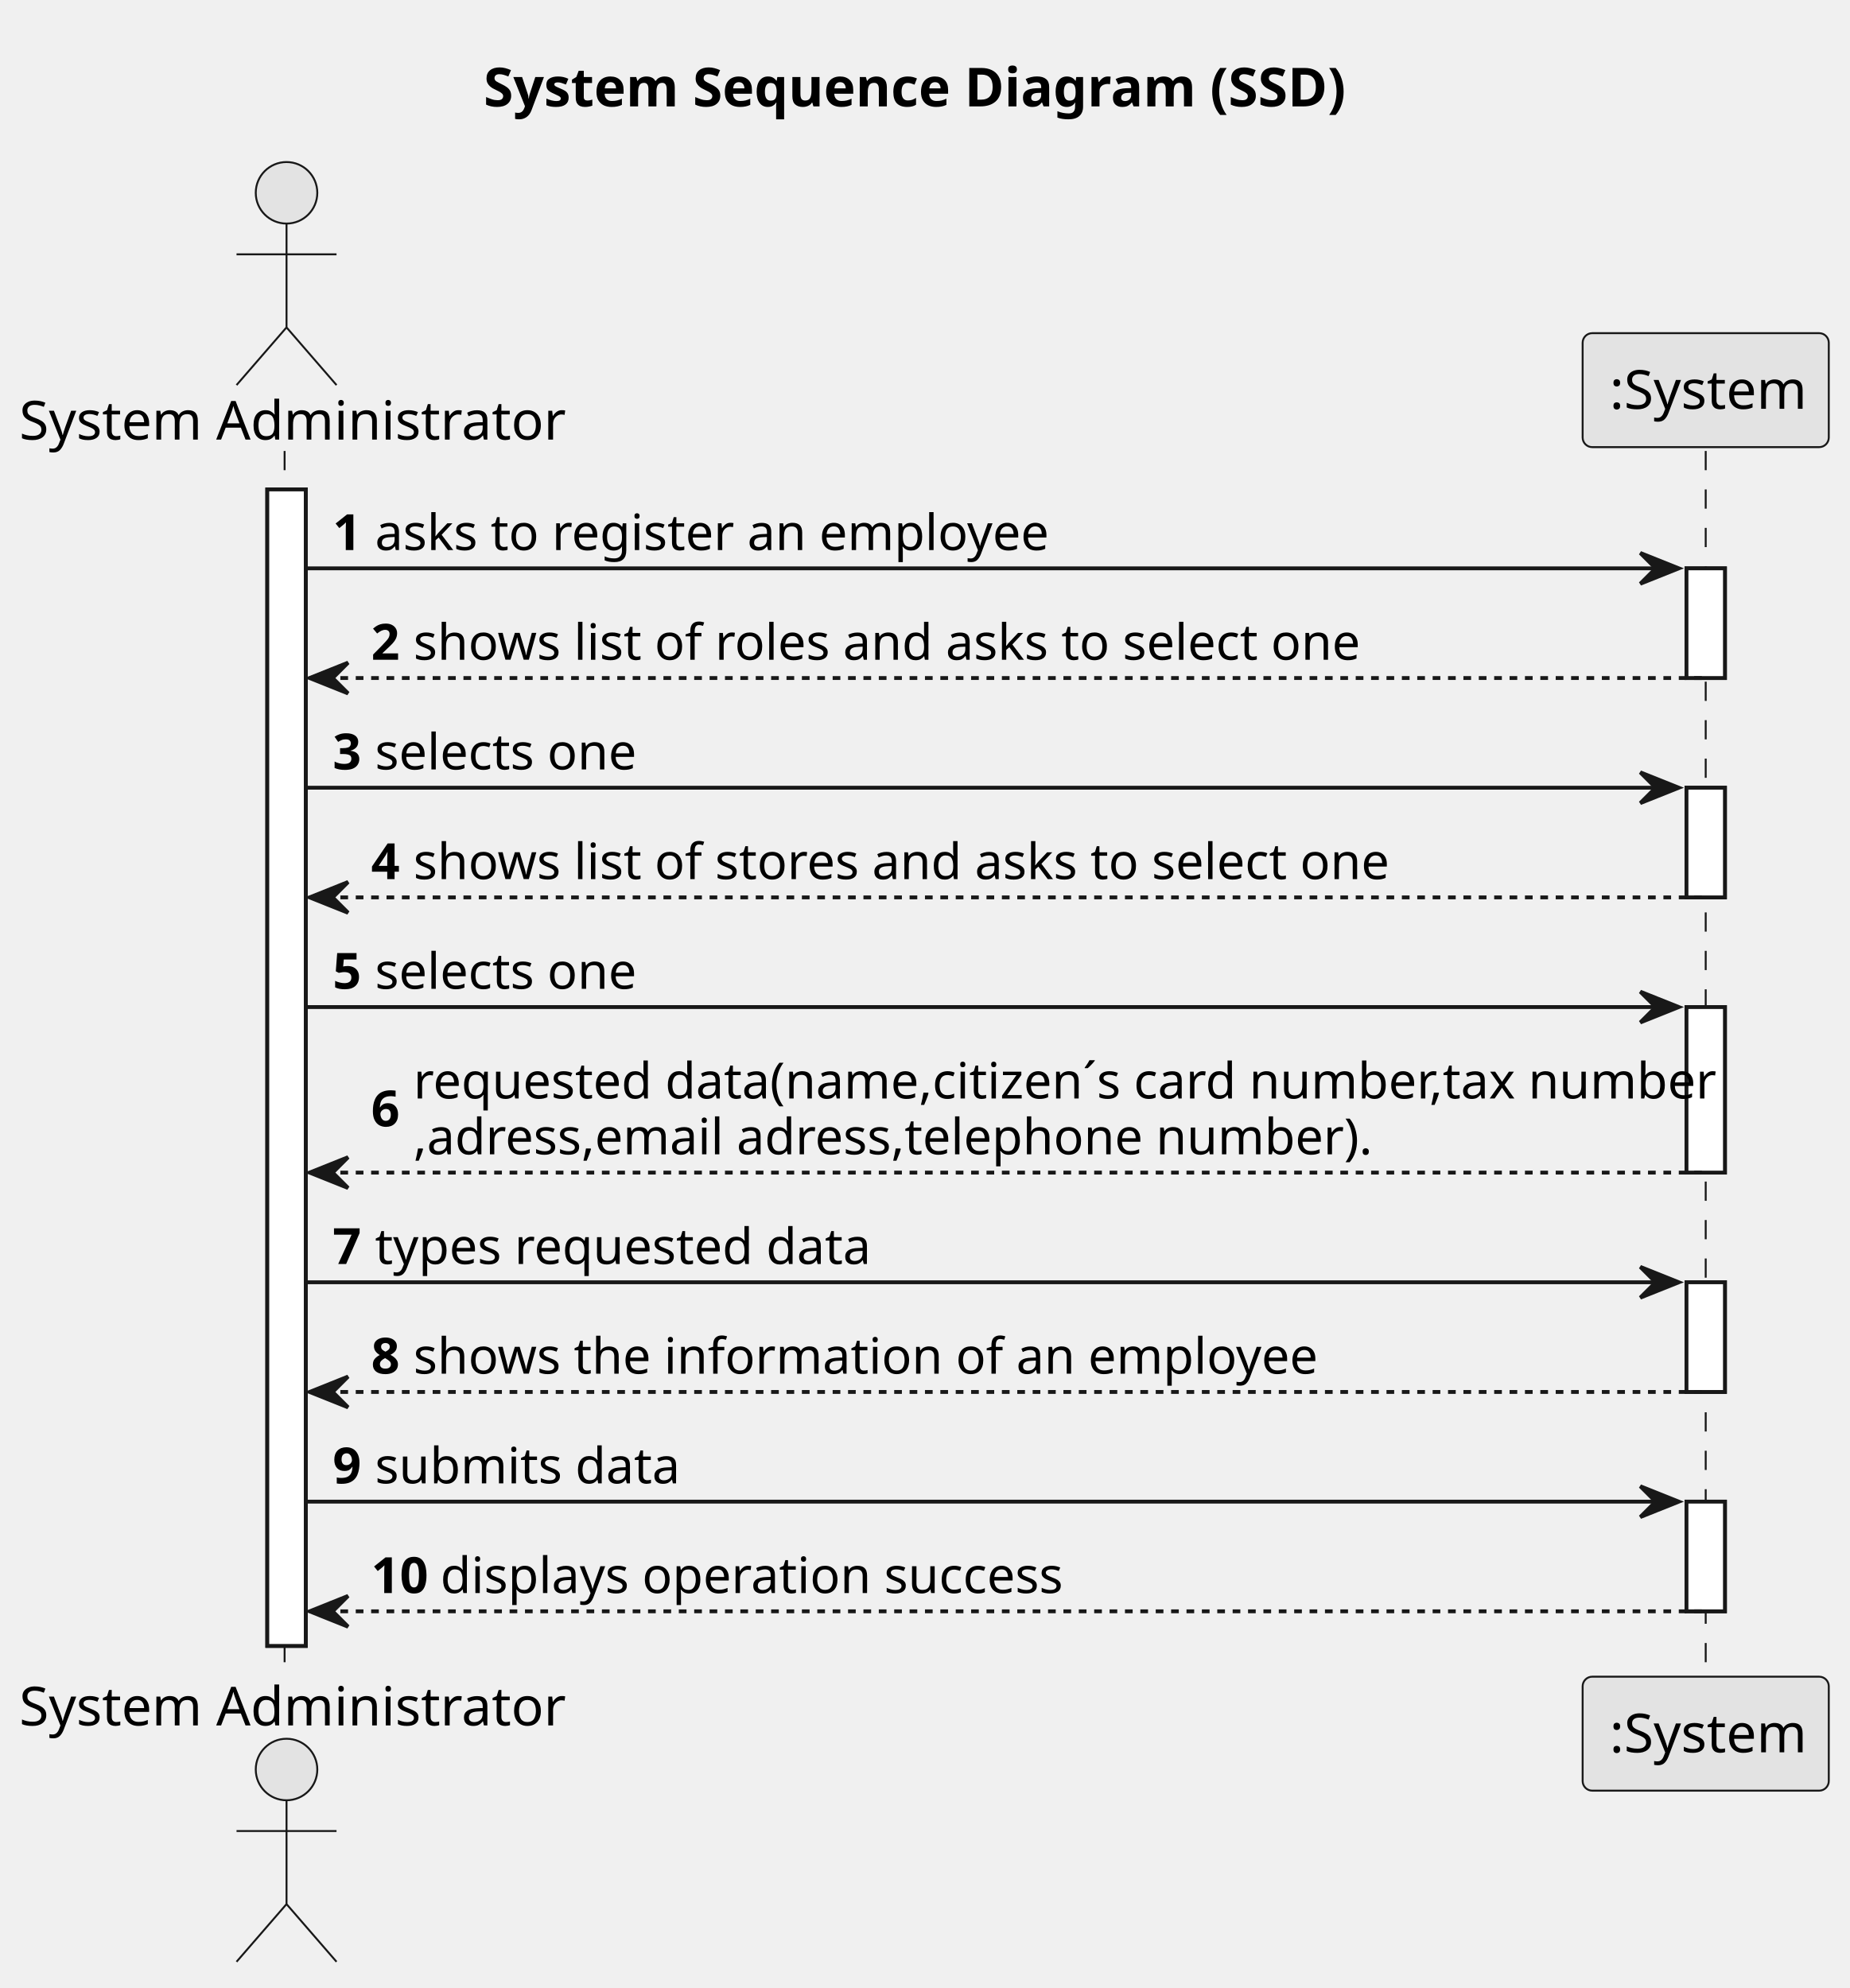
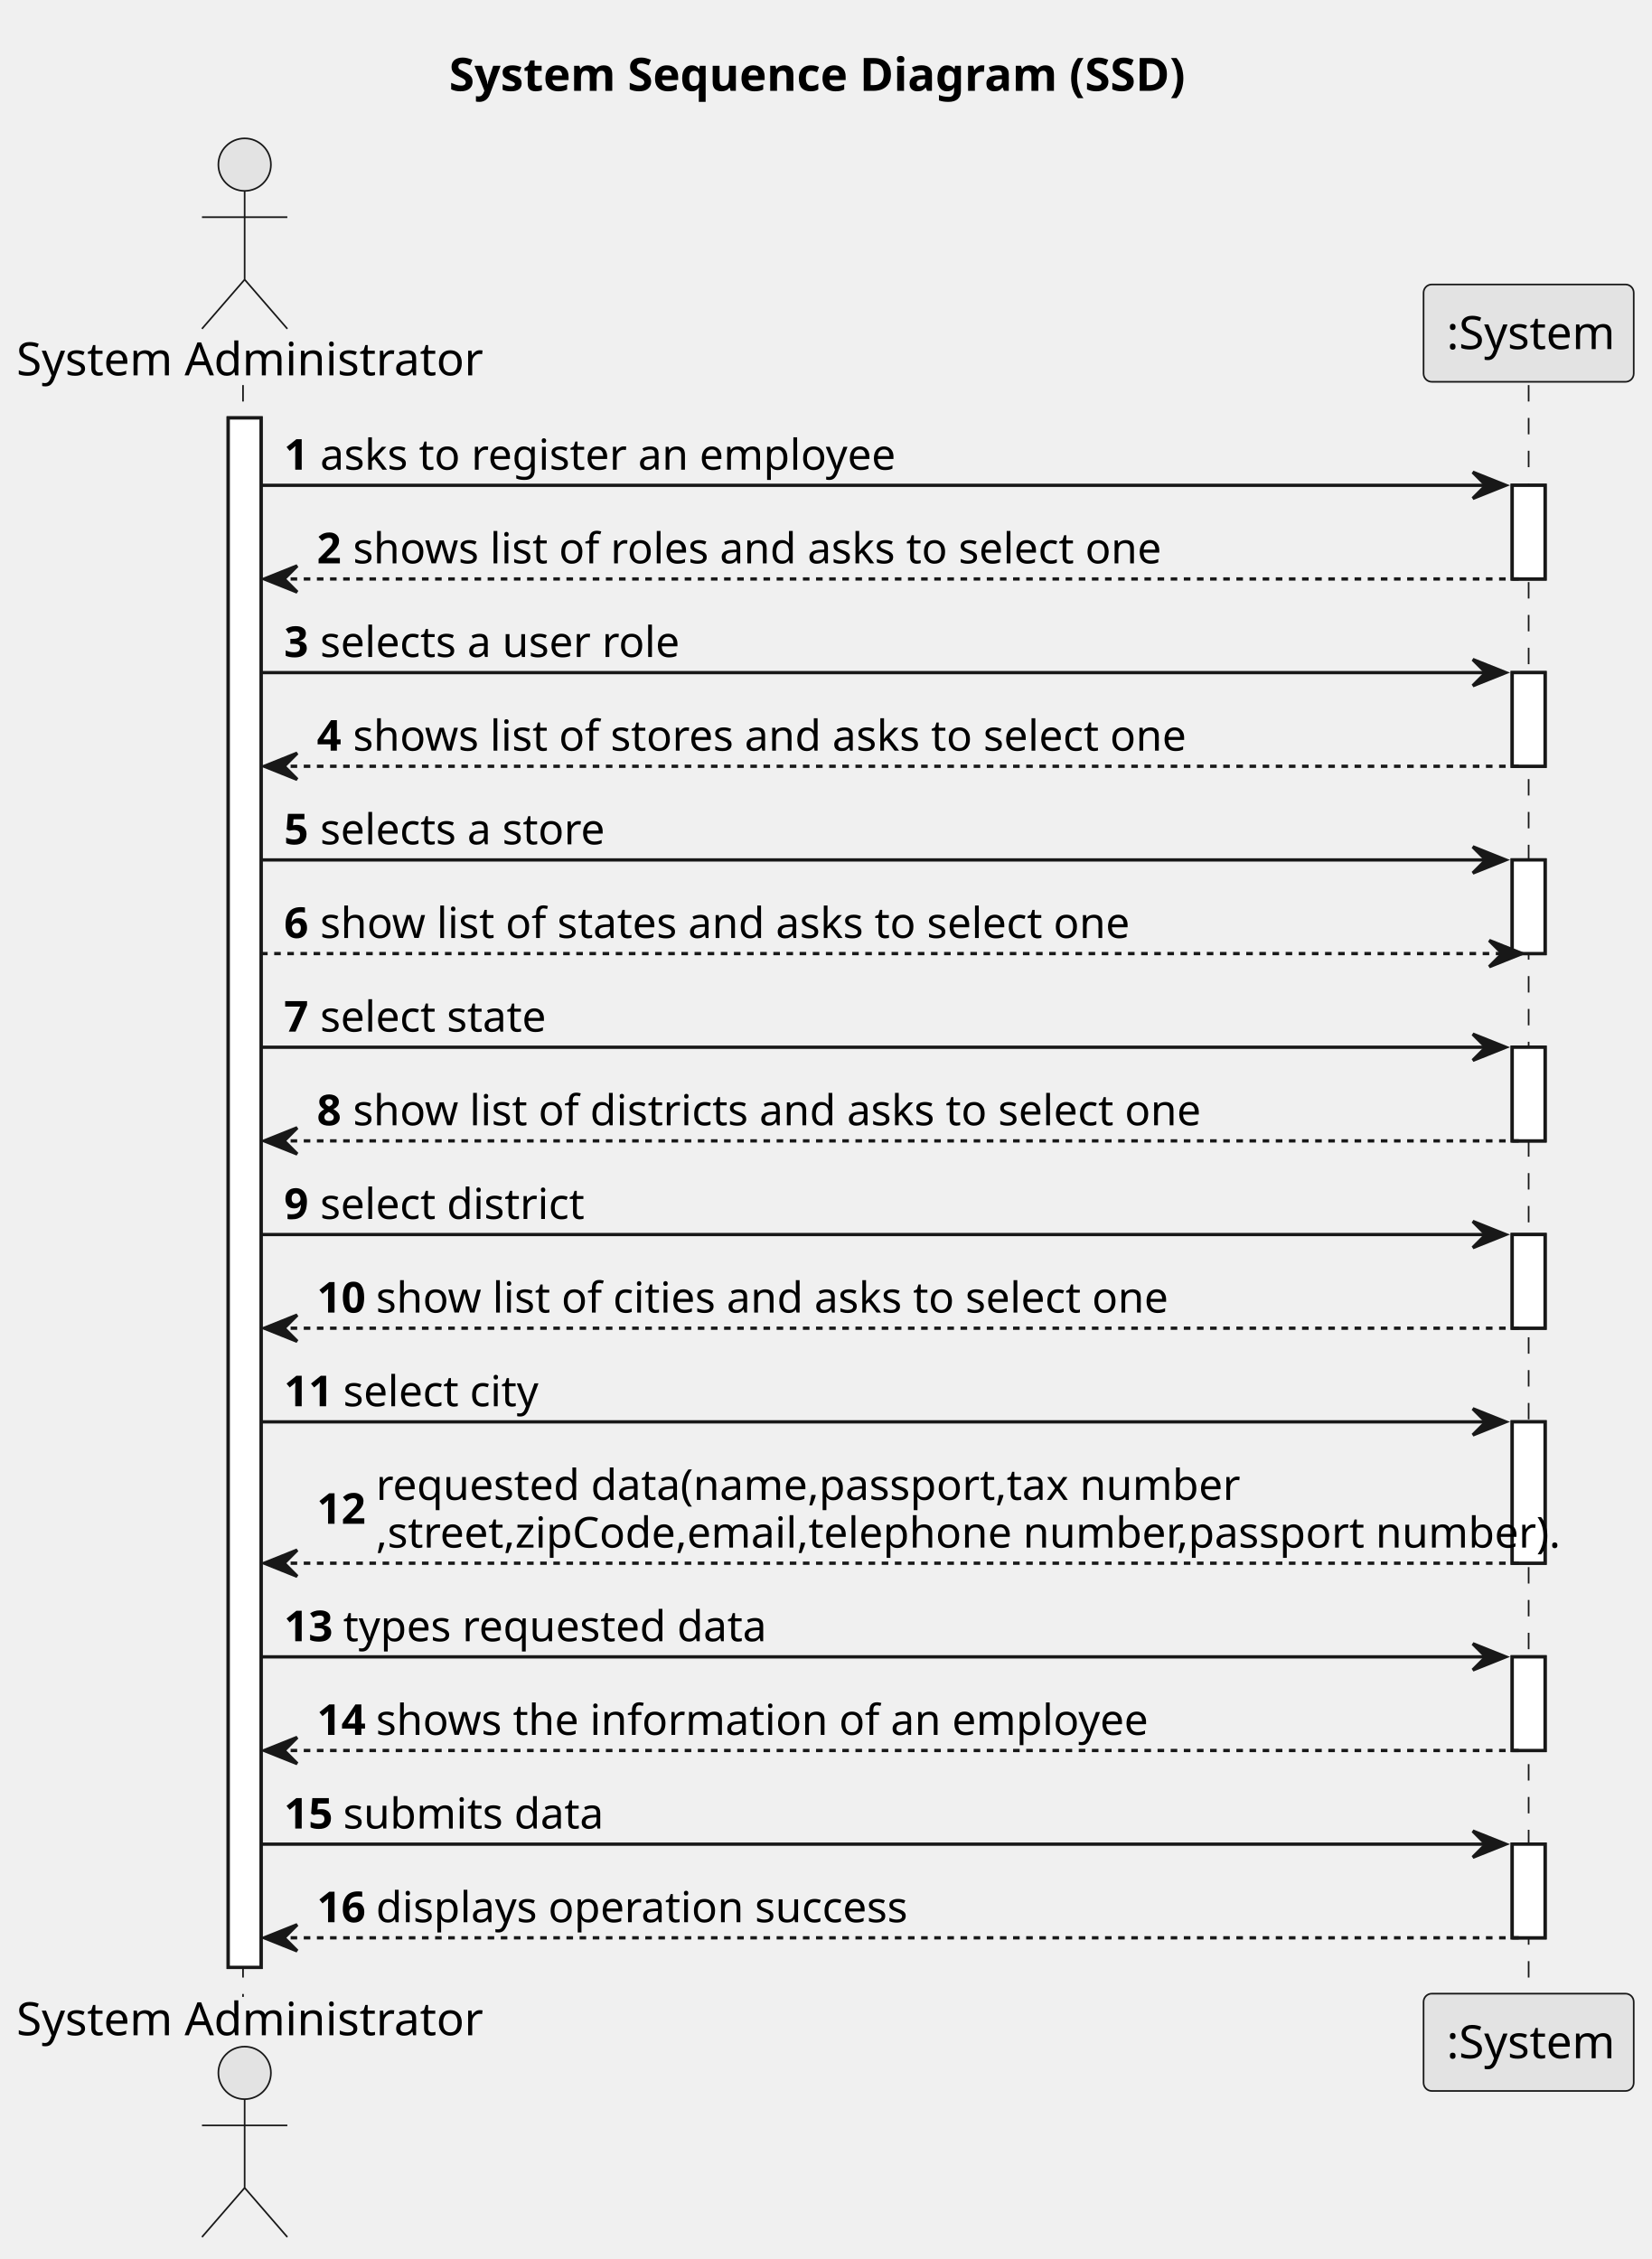
- <svg xmlns="http://www.w3.org/2000/svg" contentStyleType="text/css" height="517px" preserveAspectRatio="none" style="width:481px;height:517px;background:#FFFFFF;" version="1.1" viewBox="0 0 481 517" width="481px" zoomAndPan="magnify">
+ <svg xmlns="http://www.w3.org/2000/svg" contentStyleType="text/css" height="688px" preserveAspectRatio="none" style="width:503px;height:688px;background:#FFFFFF;" version="1.1" viewBox="0 0 503 688" width="503px" zoomAndPan="magnify">
  <defs />
  <g>
-     <text fill="#000000" font-family="sans-serif" font-size="14" font-weight="bold" lengthAdjust="spacing" textLength="228" x="125.75" y="27.674">System Sequence Diagram (SSD)</text>
-     <rect fill="#FFFFFF" height="300.758" style="stroke:#181818;stroke-width:1.0;" width="10" x="69.5" y="127.281" />
-     <rect fill="#FFFFFF" height="28.523" style="stroke:#181818;stroke-width:1.0;" width="10" x="438.5" y="147.805" />
-     <rect fill="#FFFFFF" height="28.523" style="stroke:#181818;stroke-width:1.0;" width="10" x="438.5" y="204.852" />
-     <rect fill="#FFFFFF" height="43.047" style="stroke:#181818;stroke-width:1.0;" width="10" x="438.5" y="261.898" />
-     <rect fill="#FFFFFF" height="28.523" style="stroke:#181818;stroke-width:1.0;" width="10" x="438.5" y="333.469" />
-     <rect fill="#FFFFFF" height="28.523" style="stroke:#181818;stroke-width:1.0;" width="10" x="438.5" y="390.516" />
-     <line style="stroke:#181818;stroke-width:0.5;stroke-dasharray:5.0,5.0;" x1="74" x2="74" y1="117.281" y2="437.039" />
-     <line style="stroke:#181818;stroke-width:0.5;stroke-dasharray:5.0,5.0;" x1="443.5" x2="443.5" y1="117.281" y2="437.039" />
+     <text fill="#000000" font-family="sans-serif" font-size="14" font-weight="bold" lengthAdjust="spacing" textLength="228" x="136.75" y="27.674">System Sequence Diagram (SSD)</text>
+     <rect fill="#FFFFFF" height="471.898" style="stroke:#181818;stroke-width:1.0;" width="10" x="69.5" y="127.281" />
+     <rect fill="#FFFFFF" height="28.523" style="stroke:#181818;stroke-width:1.0;" width="10" x="460.5" y="147.805" />
+     <rect fill="#FFFFFF" height="28.523" style="stroke:#181818;stroke-width:1.0;" width="10" x="460.5" y="204.852" />
+     <rect fill="#FFFFFF" height="28.523" style="stroke:#181818;stroke-width:1.0;" width="10" x="460.5" y="261.898" />
+     <rect fill="#FFFFFF" height="28.523" style="stroke:#181818;stroke-width:1.0;" width="10" x="460.5" y="318.945" />
+     <rect fill="#FFFFFF" height="28.523" style="stroke:#181818;stroke-width:1.0;" width="10" x="460.5" y="375.992" />
+     <rect fill="#FFFFFF" height="43.047" style="stroke:#181818;stroke-width:1.0;" width="10" x="460.5" y="433.039" />
+     <rect fill="#FFFFFF" height="28.523" style="stroke:#181818;stroke-width:1.0;" width="10" x="460.5" y="504.609" />
+     <rect fill="#FFFFFF" height="28.523" style="stroke:#181818;stroke-width:1.0;" width="10" x="460.5" y="561.656" />
+     <line style="stroke:#181818;stroke-width:0.5;stroke-dasharray:5.0,5.0;" x1="74" x2="74" y1="117.281" y2="608.18" />
+     <line style="stroke:#181818;stroke-width:0.5;stroke-dasharray:5.0,5.0;" x1="465.5" x2="465.5" y1="117.281" y2="608.18" />
    <text fill="#000000" font-family="sans-serif" font-size="14" lengthAdjust="spacing" textLength="133" x="5" y="114.314">System Administrator</text>
    <ellipse cx="74.5" cy="50.141" fill="#E3E3E3" rx="8" ry="8" style="stroke:#181818;stroke-width:0.5;" />
    <path d="M74.5,58.141 L74.5,85.141 M61.5,66.141 L87.5,66.141 M74.5,85.141 L61.5,100.141 M74.5,85.141 L87.5,100.141 " fill="none" style="stroke:#181818;stroke-width:0.5;" />
-     <text fill="#000000" font-family="sans-serif" font-size="14" lengthAdjust="spacing" textLength="133" x="5" y="448.713">System Administrator</text>
-     <ellipse cx="74.5" cy="460.18" fill="#E3E3E3" rx="8" ry="8" style="stroke:#181818;stroke-width:0.5;" />
-     <path d="M74.5,468.18 L74.5,495.18 M61.5,476.18 L87.5,476.18 M74.5,495.18 L61.5,510.18 M74.5,495.18 L87.5,510.18 " fill="none" style="stroke:#181818;stroke-width:0.5;" />
-     <rect fill="#E3E3E3" height="29.641" rx="2.5" ry="2.5" style="stroke:#181818;stroke-width:0.5;" width="64" x="411.5" y="86.641" />
-     <text fill="#000000" font-family="sans-serif" font-size="14" lengthAdjust="spacing" textLength="50" x="418.5" y="106.314">:System</text>
-     <rect fill="#E3E3E3" height="29.641" rx="2.5" ry="2.5" style="stroke:#181818;stroke-width:0.5;" width="64" x="411.5" y="436.039" />
-     <text fill="#000000" font-family="sans-serif" font-size="14" lengthAdjust="spacing" textLength="50" x="418.5" y="455.713">:System</text>
-     <rect fill="#FFFFFF" height="300.758" style="stroke:#181818;stroke-width:1.0;" width="10" x="69.5" y="127.281" />
-     <rect fill="#FFFFFF" height="28.523" style="stroke:#181818;stroke-width:1.0;" width="10" x="438.5" y="147.805" />
-     <rect fill="#FFFFFF" height="28.523" style="stroke:#181818;stroke-width:1.0;" width="10" x="438.5" y="204.852" />
-     <rect fill="#FFFFFF" height="43.047" style="stroke:#181818;stroke-width:1.0;" width="10" x="438.5" y="261.898" />
-     <rect fill="#FFFFFF" height="28.523" style="stroke:#181818;stroke-width:1.0;" width="10" x="438.5" y="333.469" />
-     <rect fill="#FFFFFF" height="28.523" style="stroke:#181818;stroke-width:1.0;" width="10" x="438.5" y="390.516" />
-     <polygon fill="#181818" points="426.5,143.805,436.5,147.805,426.5,151.805,430.5,147.805" style="stroke:#181818;stroke-width:1.0;" />
-     <line style="stroke:#181818;stroke-width:1.0;" x1="79.5" x2="432.5" y1="147.805" y2="147.805" />
+     <text fill="#000000" font-family="sans-serif" font-size="14" lengthAdjust="spacing" textLength="133" x="5" y="619.854">System Administrator</text>
+     <ellipse cx="74.5" cy="631.32" fill="#E3E3E3" rx="8" ry="8" style="stroke:#181818;stroke-width:0.5;" />
+     <path d="M74.5,639.32 L74.5,666.32 M61.5,647.32 L87.5,647.32 M74.5,666.32 L61.5,681.32 M74.5,666.32 L87.5,681.32 " fill="none" style="stroke:#181818;stroke-width:0.5;" />
+     <rect fill="#E3E3E3" height="29.641" rx="2.5" ry="2.5" style="stroke:#181818;stroke-width:0.5;" width="64" x="433.5" y="86.641" />
+     <text fill="#000000" font-family="sans-serif" font-size="14" lengthAdjust="spacing" textLength="50" x="440.5" y="106.314">:System</text>
+     <rect fill="#E3E3E3" height="29.641" rx="2.5" ry="2.5" style="stroke:#181818;stroke-width:0.5;" width="64" x="433.5" y="607.18" />
+     <text fill="#000000" font-family="sans-serif" font-size="14" lengthAdjust="spacing" textLength="50" x="440.5" y="626.854">:System</text>
+     <rect fill="#FFFFFF" height="471.898" style="stroke:#181818;stroke-width:1.0;" width="10" x="69.5" y="127.281" />
+     <rect fill="#FFFFFF" height="28.523" style="stroke:#181818;stroke-width:1.0;" width="10" x="460.5" y="147.805" />
+     <rect fill="#FFFFFF" height="28.523" style="stroke:#181818;stroke-width:1.0;" width="10" x="460.5" y="204.852" />
+     <rect fill="#FFFFFF" height="28.523" style="stroke:#181818;stroke-width:1.0;" width="10" x="460.5" y="261.898" />
+     <rect fill="#FFFFFF" height="28.523" style="stroke:#181818;stroke-width:1.0;" width="10" x="460.5" y="318.945" />
+     <rect fill="#FFFFFF" height="28.523" style="stroke:#181818;stroke-width:1.0;" width="10" x="460.5" y="375.992" />
+     <rect fill="#FFFFFF" height="43.047" style="stroke:#181818;stroke-width:1.0;" width="10" x="460.5" y="433.039" />
+     <rect fill="#FFFFFF" height="28.523" style="stroke:#181818;stroke-width:1.0;" width="10" x="460.5" y="504.609" />
+     <rect fill="#FFFFFF" height="28.523" style="stroke:#181818;stroke-width:1.0;" width="10" x="460.5" y="561.656" />
+     <polygon fill="#181818" points="448.5,143.805,458.5,147.805,448.5,151.805,452.5,147.805" style="stroke:#181818;stroke-width:1.0;" />
+     <line style="stroke:#181818;stroke-width:1.0;" x1="79.5" x2="454.5" y1="147.805" y2="147.805" />
    <text fill="#000000" font-family="sans-serif" font-size="13" font-weight="bold" lengthAdjust="spacing" textLength="7" x="86.5" y="143.05">1</text>
    <text fill="#000000" font-family="sans-serif" font-size="13" lengthAdjust="spacing" textLength="168" x="97.5" y="143.05">asks to register an employee</text>
    <polygon fill="#181818" points="90.5,172.328,80.5,176.328,90.5,180.328,86.5,176.328" style="stroke:#181818;stroke-width:1.0;" />
-     <line style="stroke:#181818;stroke-width:1.0;stroke-dasharray:2.0,2.0;" x1="84.5" x2="442.5" y1="176.328" y2="176.328" />
+     <line style="stroke:#181818;stroke-width:1.0;stroke-dasharray:2.0,2.0;" x1="84.5" x2="464.5" y1="176.328" y2="176.328" />
    <text fill="#000000" font-family="sans-serif" font-size="13" font-weight="bold" lengthAdjust="spacing" textLength="7" x="96.5" y="171.573">2</text>
    <text fill="#000000" font-family="sans-serif" font-size="13" lengthAdjust="spacing" textLength="240" x="107.5" y="171.573">shows list of roles and asks to select one</text>
-     <polygon fill="#181818" points="426.5,200.852,436.5,204.852,426.5,208.852,430.5,204.852" style="stroke:#181818;stroke-width:1.0;" />
-     <line style="stroke:#181818;stroke-width:1.0;" x1="79.5" x2="432.5" y1="204.852" y2="204.852" />
+     <polygon fill="#181818" points="448.5,200.852,458.5,204.852,448.5,208.852,452.5,204.852" style="stroke:#181818;stroke-width:1.0;" />
+     <line style="stroke:#181818;stroke-width:1.0;" x1="79.5" x2="454.5" y1="204.852" y2="204.852" />
    <text fill="#000000" font-family="sans-serif" font-size="13" font-weight="bold" lengthAdjust="spacing" textLength="7" x="86.5" y="200.097">3</text>
-     <text fill="#000000" font-family="sans-serif" font-size="13" lengthAdjust="spacing" textLength="67" x="97.5" y="200.097">selects one</text>
+     <text fill="#000000" font-family="sans-serif" font-size="13" lengthAdjust="spacing" textLength="107" x="97.5" y="200.097">selects a user role</text>
    <polygon fill="#181818" points="90.5,229.375,80.5,233.375,90.5,237.375,86.5,233.375" style="stroke:#181818;stroke-width:1.0;" />
-     <line style="stroke:#181818;stroke-width:1.0;stroke-dasharray:2.0,2.0;" x1="84.5" x2="442.5" y1="233.375" y2="233.375" />
+     <line style="stroke:#181818;stroke-width:1.0;stroke-dasharray:2.0,2.0;" x1="84.5" x2="464.5" y1="233.375" y2="233.375" />
    <text fill="#000000" font-family="sans-serif" font-size="13" font-weight="bold" lengthAdjust="spacing" textLength="7" x="96.5" y="228.62">4</text>
    <text fill="#000000" font-family="sans-serif" font-size="13" lengthAdjust="spacing" textLength="248" x="107.5" y="228.62">shows list of stores and asks to select one</text>
-     <polygon fill="#181818" points="426.5,257.898,436.5,261.898,426.5,265.898,430.5,261.898" style="stroke:#181818;stroke-width:1.0;" />
-     <line style="stroke:#181818;stroke-width:1.0;" x1="79.5" x2="432.5" y1="261.898" y2="261.898" />
+     <polygon fill="#181818" points="448.5,257.898,458.5,261.898,448.5,265.898,452.5,261.898" style="stroke:#181818;stroke-width:1.0;" />
+     <line style="stroke:#181818;stroke-width:1.0;" x1="79.5" x2="454.5" y1="261.898" y2="261.898" />
    <text fill="#000000" font-family="sans-serif" font-size="13" font-weight="bold" lengthAdjust="spacing" textLength="7" x="86.5" y="257.144">5</text>
-     <text fill="#000000" font-family="sans-serif" font-size="13" lengthAdjust="spacing" textLength="67" x="97.5" y="257.144">selects one</text>
-     <polygon fill="#181818" points="90.5,300.945,80.5,304.945,90.5,308.945,86.5,304.945" style="stroke:#181818;stroke-width:1.0;" />
-     <line style="stroke:#181818;stroke-width:1.0;stroke-dasharray:2.0,2.0;" x1="84.5" x2="442.5" y1="304.945" y2="304.945" />
-     <text fill="#000000" font-family="sans-serif" font-size="13" font-weight="bold" lengthAdjust="spacing" textLength="7" x="96.5" y="292.929">6</text>
-     <text fill="#000000" font-family="sans-serif" font-size="13" lengthAdjust="spacing" textLength="320" x="107.5" y="285.667">requested data(name,citizen´s card number,tax number</text>
-     <text fill="#000000" font-family="sans-serif" font-size="13" lengthAdjust="spacing" textLength="236" x="107.5" y="300.19">,adress,email adress,telephone number).</text>
-     <polygon fill="#181818" points="426.5,329.469,436.5,333.469,426.5,337.469,430.5,333.469" style="stroke:#181818;stroke-width:1.0;" />
-     <line style="stroke:#181818;stroke-width:1.0;" x1="79.5" x2="432.5" y1="333.469" y2="333.469" />
-     <text fill="#000000" font-family="sans-serif" font-size="13" font-weight="bold" lengthAdjust="spacing" textLength="7" x="86.5" y="328.714">7</text>
-     <text fill="#000000" font-family="sans-serif" font-size="13" lengthAdjust="spacing" textLength="122" x="97.5" y="328.714">types requested data</text>
-     <polygon fill="#181818" points="90.5,357.992,80.5,361.992,90.5,365.992,86.5,361.992" style="stroke:#181818;stroke-width:1.0;" />
-     <line style="stroke:#181818;stroke-width:1.0;stroke-dasharray:2.0,2.0;" x1="84.5" x2="442.5" y1="361.992" y2="361.992" />
-     <text fill="#000000" font-family="sans-serif" font-size="13" font-weight="bold" lengthAdjust="spacing" textLength="7" x="96.5" y="357.237">8</text>
-     <text fill="#000000" font-family="sans-serif" font-size="13" lengthAdjust="spacing" textLength="218" x="107.5" y="357.237">shows the information of an employee</text>
-     <polygon fill="#181818" points="426.5,386.516,436.5,390.516,426.5,394.516,430.5,390.516" style="stroke:#181818;stroke-width:1.0;" />
-     <line style="stroke:#181818;stroke-width:1.0;" x1="79.5" x2="432.5" y1="390.516" y2="390.516" />
-     <text fill="#000000" font-family="sans-serif" font-size="13" font-weight="bold" lengthAdjust="spacing" textLength="7" x="86.5" y="385.761">9</text>
-     <text fill="#000000" font-family="sans-serif" font-size="13" lengthAdjust="spacing" textLength="75" x="97.5" y="385.761">submits data</text>
-     <polygon fill="#181818" points="90.5,415.039,80.5,419.039,90.5,423.039,86.5,419.039" style="stroke:#181818;stroke-width:1.0;" />
-     <line style="stroke:#181818;stroke-width:1.0;stroke-dasharray:2.0,2.0;" x1="84.5" x2="442.5" y1="419.039" y2="419.039" />
-     <text fill="#000000" font-family="sans-serif" font-size="13" font-weight="bold" lengthAdjust="spacing" textLength="14" x="96.5" y="414.284">10</text>
-     <text fill="#000000" font-family="sans-serif" font-size="13" lengthAdjust="spacing" textLength="158" x="114.5" y="414.284">displays operation success</text>
+     <text fill="#000000" font-family="sans-serif" font-size="13" lengthAdjust="spacing" textLength="86" x="97.5" y="257.144">selects a store</text>
+     <polygon fill="#181818" points="453.5,286.422,463.5,290.422,453.5,294.422,457.5,290.422" style="stroke:#181818;stroke-width:1.0;" />
+     <line style="stroke:#181818;stroke-width:1.0;stroke-dasharray:2.0,2.0;" x1="79.5" x2="459.5" y1="290.422" y2="290.422" />
+     <text fill="#000000" font-family="sans-serif" font-size="13" font-weight="bold" lengthAdjust="spacing" textLength="7" x="86.5" y="285.667">6</text>
+     <text fill="#000000" font-family="sans-serif" font-size="13" lengthAdjust="spacing" textLength="241" x="97.5" y="285.667">show list of states and asks to select one</text>
+     <polygon fill="#181818" points="448.5,314.945,458.5,318.945,448.5,322.945,452.5,318.945" style="stroke:#181818;stroke-width:1.0;" />
+     <line style="stroke:#181818;stroke-width:1.0;" x1="79.5" x2="454.5" y1="318.945" y2="318.945" />
+     <text fill="#000000" font-family="sans-serif" font-size="13" font-weight="bold" lengthAdjust="spacing" textLength="7" x="86.5" y="314.19">7</text>
+     <text fill="#000000" font-family="sans-serif" font-size="13" lengthAdjust="spacing" textLength="68" x="97.5" y="314.19">select state</text>
+     <polygon fill="#181818" points="90.5,343.469,80.5,347.469,90.5,351.469,86.5,347.469" style="stroke:#181818;stroke-width:1.0;" />
+     <line style="stroke:#181818;stroke-width:1.0;stroke-dasharray:2.0,2.0;" x1="84.5" x2="464.5" y1="347.469" y2="347.469" />
+     <text fill="#000000" font-family="sans-serif" font-size="13" font-weight="bold" lengthAdjust="spacing" textLength="7" x="96.5" y="342.714">8</text>
+     <text fill="#000000" font-family="sans-serif" font-size="13" lengthAdjust="spacing" textLength="251" x="107.5" y="342.714">show list of districts and asks to select one</text>
+     <polygon fill="#181818" points="448.5,371.992,458.5,375.992,448.5,379.992,452.5,375.992" style="stroke:#181818;stroke-width:1.0;" />
+     <line style="stroke:#181818;stroke-width:1.0;" x1="79.5" x2="454.5" y1="375.992" y2="375.992" />
+     <text fill="#000000" font-family="sans-serif" font-size="13" font-weight="bold" lengthAdjust="spacing" textLength="7" x="86.5" y="371.237">9</text>
+     <text fill="#000000" font-family="sans-serif" font-size="13" lengthAdjust="spacing" textLength="78" x="97.5" y="371.237">select district</text>
+     <polygon fill="#181818" points="90.5,400.516,80.5,404.516,90.5,408.516,86.5,404.516" style="stroke:#181818;stroke-width:1.0;" />
+     <line style="stroke:#181818;stroke-width:1.0;stroke-dasharray:2.0,2.0;" x1="84.5" x2="464.5" y1="404.516" y2="404.516" />
+     <text fill="#000000" font-family="sans-serif" font-size="13" font-weight="bold" lengthAdjust="spacing" textLength="14" x="96.5" y="399.761">10</text>
+     <text fill="#000000" font-family="sans-serif" font-size="13" lengthAdjust="spacing" textLength="236" x="114.5" y="399.761">show list of cities and asks to select one</text>
+     <polygon fill="#181818" points="448.5,429.039,458.5,433.039,448.5,437.039,452.5,433.039" style="stroke:#181818;stroke-width:1.0;" />
+     <line style="stroke:#181818;stroke-width:1.0;" x1="79.5" x2="454.5" y1="433.039" y2="433.039" />
+     <text fill="#000000" font-family="sans-serif" font-size="13" font-weight="bold" lengthAdjust="spacing" textLength="14" x="86.5" y="428.284">11</text>
+     <text fill="#000000" font-family="sans-serif" font-size="13" lengthAdjust="spacing" textLength="60" x="104.5" y="428.284">select city</text>
+     <polygon fill="#181818" points="90.5,472.086,80.5,476.086,90.5,480.086,86.5,476.086" style="stroke:#181818;stroke-width:1.0;" />
+     <line style="stroke:#181818;stroke-width:1.0;stroke-dasharray:2.0,2.0;" x1="84.5" x2="464.5" y1="476.086" y2="476.086" />
+     <text fill="#000000" font-family="sans-serif" font-size="13" font-weight="bold" lengthAdjust="spacing" textLength="14" x="96.5" y="464.069">12</text>
+     <text fill="#000000" font-family="sans-serif" font-size="13" lengthAdjust="spacing" textLength="245" x="114.5" y="456.808">requested data(name,passport,tax number</text>
+     <text fill="#000000" font-family="sans-serif" font-size="13" lengthAdjust="spacing" textLength="339" x="114.5" y="471.331">,street,zipCode,email,telephone number,passport number).</text>
+     <polygon fill="#181818" points="448.5,500.609,458.5,504.609,448.5,508.609,452.5,504.609" style="stroke:#181818;stroke-width:1.0;" />
+     <line style="stroke:#181818;stroke-width:1.0;" x1="79.5" x2="454.5" y1="504.609" y2="504.609" />
+     <text fill="#000000" font-family="sans-serif" font-size="13" font-weight="bold" lengthAdjust="spacing" textLength="14" x="86.5" y="499.854">13</text>
+     <text fill="#000000" font-family="sans-serif" font-size="13" lengthAdjust="spacing" textLength="122" x="104.5" y="499.854">types requested data</text>
+     <polygon fill="#181818" points="90.5,529.133,80.5,533.133,90.5,537.133,86.5,533.133" style="stroke:#181818;stroke-width:1.0;" />
+     <line style="stroke:#181818;stroke-width:1.0;stroke-dasharray:2.0,2.0;" x1="84.5" x2="464.5" y1="533.133" y2="533.133" />
+     <text fill="#000000" font-family="sans-serif" font-size="13" font-weight="bold" lengthAdjust="spacing" textLength="14" x="96.5" y="528.378">14</text>
+     <text fill="#000000" font-family="sans-serif" font-size="13" lengthAdjust="spacing" textLength="218" x="114.5" y="528.378">shows the information of an employee</text>
+     <polygon fill="#181818" points="448.5,557.656,458.5,561.656,448.5,565.656,452.5,561.656" style="stroke:#181818;stroke-width:1.0;" />
+     <line style="stroke:#181818;stroke-width:1.0;" x1="79.5" x2="454.5" y1="561.656" y2="561.656" />
+     <text fill="#000000" font-family="sans-serif" font-size="13" font-weight="bold" lengthAdjust="spacing" textLength="14" x="86.5" y="556.901">15</text>
+     <text fill="#000000" font-family="sans-serif" font-size="13" lengthAdjust="spacing" textLength="75" x="104.5" y="556.901">submits data</text>
+     <polygon fill="#181818" points="90.5,586.18,80.5,590.18,90.5,594.18,86.5,590.18" style="stroke:#181818;stroke-width:1.0;" />
+     <line style="stroke:#181818;stroke-width:1.0;stroke-dasharray:2.0,2.0;" x1="84.5" x2="464.5" y1="590.18" y2="590.18" />
+     <text fill="#000000" font-family="sans-serif" font-size="13" font-weight="bold" lengthAdjust="spacing" textLength="14" x="96.5" y="585.425">16</text>
+     <text fill="#000000" font-family="sans-serif" font-size="13" lengthAdjust="spacing" textLength="158" x="114.5" y="585.425">displays operation success</text>
  </g>
</svg>
